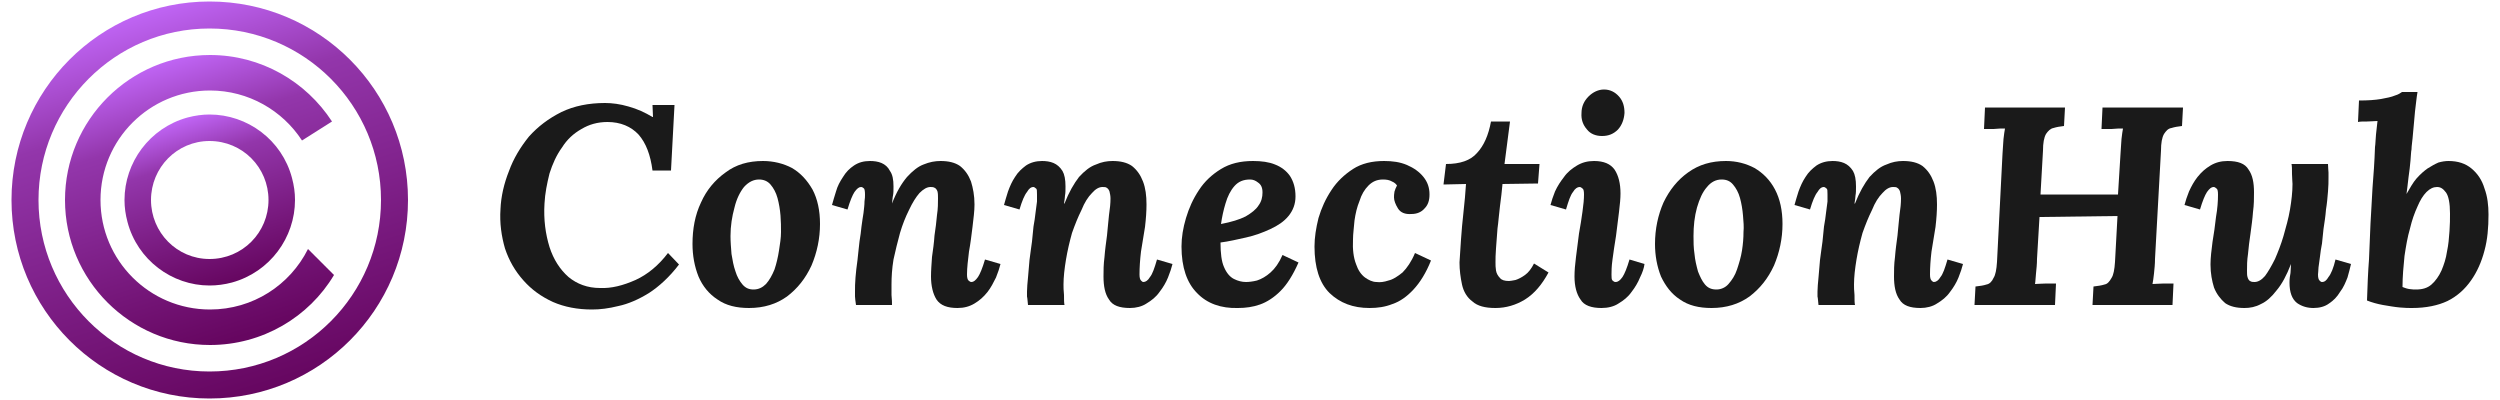
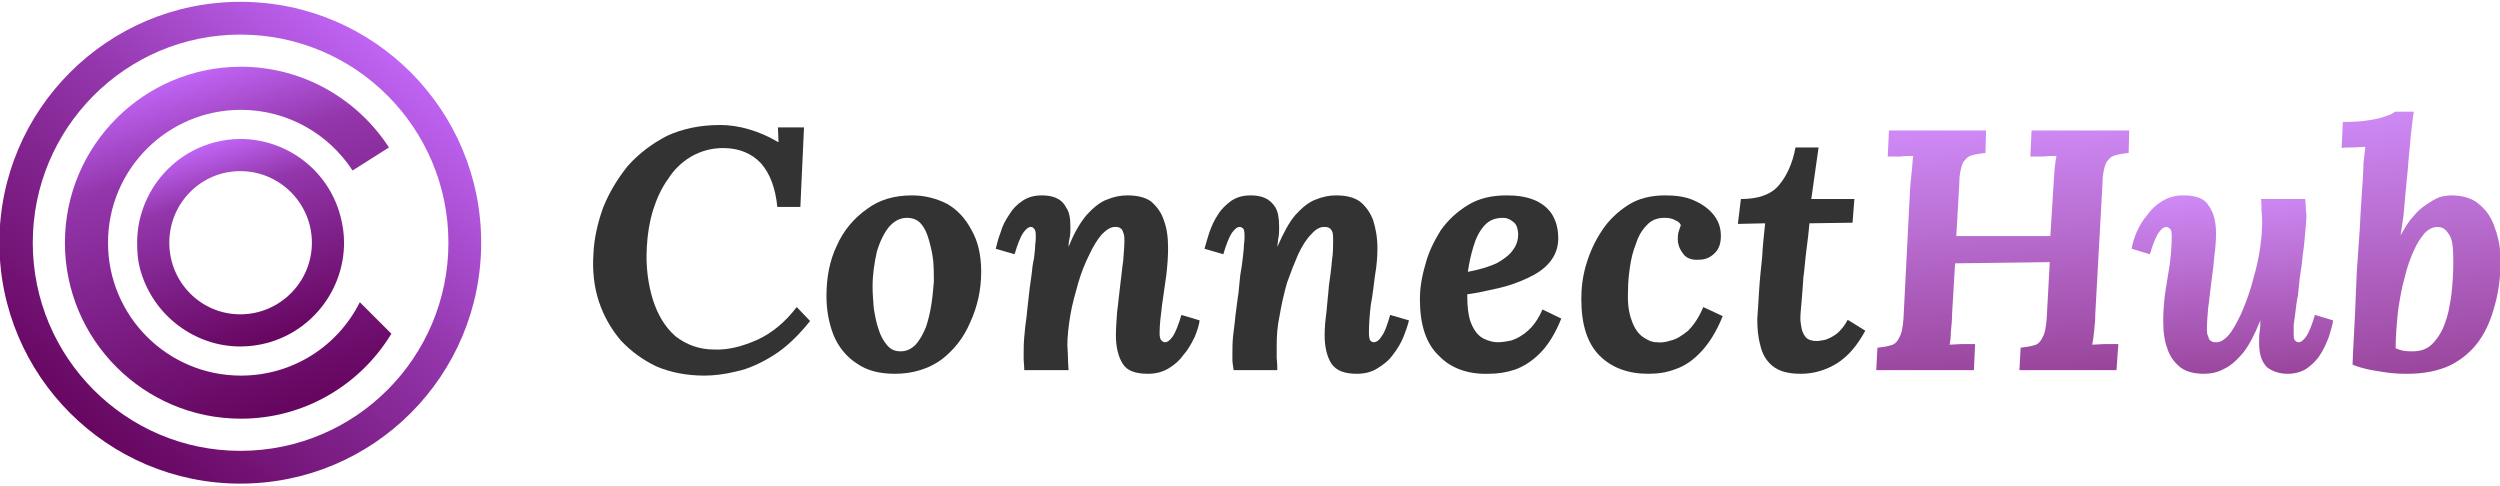
- <svg xmlns="http://www.w3.org/2000/svg" xmlns:xlink="http://www.w3.org/1999/xlink" xml:space="preserve" width="50mm" height="8mm" version="1.1" style="shape-rendering:geometricPrecision; text-rendering:geometricPrecision; image-rendering:optimizeQuality; fill-rule:evenodd; clip-rule:evenodd" viewBox="0 0 5000 800">
+ <svg xmlns="http://www.w3.org/2000/svg" xmlns:xlink="http://www.w3.org/1999/xlink" xml:space="preserve" width="41.2mm" height="8mm" version="1.1" style="shape-rendering:geometricPrecision; text-rendering:geometricPrecision; image-rendering:optimizeQuality; fill-rule:evenodd; clip-rule:evenodd" viewBox="0 0 4120 800">
  <defs>
    <style type="text/css">
   
-     .fil0 {fill:#1A1A1A;fill-rule:nonzero}
-     .fil1 {fill:url(#id0)}
-     .fil2 {fill:url(#id1)}
-     .fil3 {fill:url(#id2)}
+     .fil0 {fill:#333333;fill-rule:nonzero}
+     .fil2 {fill:url(#id0)}
+     .fil3 {fill:url(#id1)}
+     .fil4 {fill:url(#id2)}
+     .fil1 {fill:url(#id3);fill-rule:nonzero}
   
  </style>
-     <linearGradient id="id0" gradientUnits="userSpaceOnUse" x1="300.62" y1="20.31" x2="538.34" y2="779.69">
+     <linearGradient id="id0" gradientUnits="userSpaceOnUse" x1="651.76" y1="89.33" x2="140.88" y2="710.67">
+       <stop offset="0" style="stop-opacity:1; stop-color:#C065F5" />
+       <stop offset="0.412" style="stop-opacity:1; stop-color:#9336AB" />
+       <stop offset="1" style="stop-opacity:1; stop-color:#660660" />
+     </linearGradient>
+     <linearGradient id="id1" gradientUnits="userSpaceOnUse" x1="290.83" y1="127.38" x2="461.51" y2="672.62">
      <stop offset="0" style="stop-opacity:1; stop-color:#C065F5" />
      <stop offset="0.251" style="stop-opacity:1; stop-color:#9336AB" />
      <stop offset="1" style="stop-opacity:1; stop-color:#660660" />
    </linearGradient>
-     <linearGradient id="id1" gradientUnits="userSpaceOnUse" xlink:href="#id0" x1="313.99" y1="127.38" x2="484.67" y2="672.62">
+     <linearGradient id="id2" gradientUnits="userSpaceOnUse" xlink:href="#id1" x1="345.18" y1="236.65" x2="447.46" y2="563.35">
  </linearGradient>
-     <linearGradient id="id2" gradientUnits="userSpaceOnUse" xlink:href="#id0" x1="368.34" y1="236.65" x2="470.62" y2="563.35">
-   </linearGradient>
+     <linearGradient id="id3" gradientUnits="objectBoundingBox" x1="45.173%" y1="0%" x2="54.827%" y2="166.244%">
+       <stop offset="0" style="stop-opacity:1; stop-color:#CE89F5" />
+       <stop offset="0.6" style="stop-opacity:1; stop-color:#9A469D" />
+       <stop offset="1" style="stop-opacity:1; stop-color:#660245" />
+     </linearGradient>
  </defs>
  <g id="Layer_x0020_1">
-     <g id="_1984812199232">
-       <path class="fil0" d="M1210 206c14,0 30,2 47,7 18,5 33,12 48,21l1 0 -1 -24 44 0 -7 131 -37 0c-4,-31 -13,-55 -28,-72 -15,-16 -36,-25 -62,-25 -20,0 -37,5 -52,14 -16,9 -29,21 -39,37 -11,15 -19,33 -25,52 -5,20 -9,40 -10,60 -2,32 2,61 10,87 8,25 21,45 38,60 17,14 38,22 63,22 23,1 46,-5 71,-16 24,-11 46,-29 65,-54l22 23c-19,25 -40,44 -60,57 -21,13 -42,22 -61,26 -20,5 -37,7 -53,7 -29,0 -55,-5 -78,-15 -24,-11 -43,-25 -59,-43 -17,-19 -29,-40 -37,-64 -7,-24 -11,-51 -9,-79 1,-25 7,-51 17,-76 9,-25 23,-48 40,-69 18,-20 39,-36 65,-49 25,-12 54,-18 87,-18z" />
-       <path id="1" class="fil0" d="M1526 322c21,0 41,5 58,14 17,10 30,24 41,43 10,19 15,42 15,69 0,29 -6,57 -17,83 -12,26 -28,46 -49,62 -21,15 -46,23 -76,23 -25,0 -46,-5 -63,-17 -17,-11 -30,-27 -38,-46 -8,-20 -12,-42 -12,-65 0,-30 5,-58 17,-83 11,-25 28,-45 49,-60 21,-16 46,-23 75,-23zm-8 37c-11,0 -21,5 -30,15 -8,10 -15,24 -19,41 -5,18 -8,37 -8,57 0,12 1,23 2,36 2,12 4,24 8,35 3,10 8,19 14,26 6,7 13,10 22,10 10,0 18,-4 25,-11 7,-8 12,-17 17,-29 4,-12 7,-25 9,-38 2,-13 4,-25 4,-37 0,-10 0,-21 -1,-33 -1,-12 -3,-24 -6,-35 -3,-11 -8,-20 -14,-27 -6,-7 -14,-10 -23,-10z" />
-       <path id="2" class="fil0" d="M1915 616c-20,0 -34,-5 -42,-17 -7,-11 -11,-27 -11,-46 0,-12 1,-24 2,-39 2,-14 4,-28 5,-43 2,-14 4,-28 5,-41 2,-13 2,-24 2,-33 0,-5 0,-10 -1,-14 -1,-3 -3,-6 -5,-7 -3,-2 -6,-2 -9,-2 -7,0 -14,4 -22,12 -7,8 -14,19 -21,34 -7,14 -13,29 -18,46 -5,18 -9,35 -13,53 -3,18 -4,35 -4,50 0,5 0,12 0,21 1,9 1,16 1,20l-72 0c-1,-8 -2,-13 -2,-17 0,-3 0,-6 0,-10 0,-8 0,-17 1,-28 1,-11 2,-22 4,-35 1,-13 3,-25 4,-37 2,-11 3,-21 4,-30 1,-10 3,-19 4,-27 1,-9 2,-16 2,-23 1,-6 1,-11 1,-14 0,-7 -1,-11 -2,-12 -2,-2 -4,-3 -6,-3 -4,0 -8,3 -13,10 -4,6 -9,18 -14,35l-31 -9c2,-8 5,-17 8,-27 3,-11 8,-20 14,-29 6,-10 13,-17 22,-23 9,-6 19,-9 32,-9 8,0 16,1 23,4 7,3 13,8 17,16 5,7 7,17 7,31 0,7 0,13 -1,18 -1,4 -1,9 -2,16l0 0c9,-23 19,-40 30,-53 11,-12 22,-21 33,-25 12,-5 23,-7 34,-7 16,0 29,3 39,10 10,8 17,18 22,31 4,13 7,28 7,46 0,13 -2,28 -4,45 -2,16 -4,33 -7,49 -2,17 -4,32 -4,46 0,6 1,10 3,12 2,2 4,3 6,3 4,0 8,-3 13,-10 4,-6 9,-18 14,-35l31 9c-2,8 -5,17 -9,27 -5,10 -10,20 -17,29 -8,10 -16,17 -26,23 -10,6 -21,9 -34,9z" />
-       <path id="3" class="fil0" d="M2260 616c-21,0 -35,-5 -42,-17 -8,-11 -11,-27 -11,-46 0,-12 0,-24 2,-39 1,-14 3,-28 5,-43 1,-14 3,-28 4,-41 2,-13 3,-24 3,-33 0,-5 -1,-10 -2,-14 -1,-3 -3,-6 -5,-7 -2,-2 -5,-2 -9,-2 -7,0 -14,4 -21,12 -8,8 -15,19 -21,34 -7,14 -13,29 -19,46 -5,18 -9,35 -12,53 -3,18 -5,35 -5,50 0,5 0,12 1,21 0,9 0,16 1,20l-73 0c-1,-8 -1,-13 -2,-17 0,-3 0,-6 0,-10 0,-8 1,-17 2,-28 1,-11 2,-22 3,-35 2,-13 3,-25 5,-37 1,-11 2,-21 3,-30 2,-10 3,-19 4,-27 1,-9 2,-16 3,-23 0,-6 0,-11 0,-14 0,-7 0,-11 -2,-12 -2,-2 -4,-3 -5,-3 -5,0 -9,3 -13,10 -5,6 -10,18 -15,35l-31 -9c2,-8 5,-17 8,-27 4,-11 8,-20 14,-29 6,-10 14,-17 22,-23 9,-6 20,-9 32,-9 8,0 16,1 23,4 7,3 13,8 18,16 4,7 6,17 6,31 0,7 0,13 -1,18 0,4 -1,9 -2,16l1 0c9,-23 19,-40 29,-53 11,-12 22,-21 34,-25 11,-5 22,-7 33,-7 16,0 29,3 39,10 10,8 17,18 22,31 5,13 7,28 7,46 0,13 -1,28 -3,45 -3,16 -5,33 -8,49 -2,17 -3,32 -3,46 0,6 1,10 3,12 2,2 3,3 5,3 4,0 9,-3 13,-10 5,-6 9,-18 14,-35l31 9c-2,8 -5,17 -9,27 -4,10 -10,20 -17,29 -7,10 -16,17 -26,23 -9,6 -21,9 -33,9z" />
-       <path id="4" class="fil0" d="M2506 322c17,0 32,2 44,7 13,5 23,13 30,23 7,11 11,24 11,41 0,15 -5,28 -14,39 -9,11 -21,19 -36,26 -15,7 -31,13 -49,17 -18,4 -35,8 -51,10 0,21 2,38 7,49 5,12 12,20 20,24 8,4 16,6 24,6 6,0 14,-1 22,-3 9,-3 18,-8 27,-16 9,-8 17,-19 24,-35l32 15c-11,25 -23,44 -36,57 -13,13 -27,22 -41,27 -14,5 -29,7 -44,7 -34,1 -62,-9 -82,-30 -20,-20 -31,-51 -31,-93 0,-18 3,-37 9,-57 6,-20 14,-38 26,-56 11,-17 26,-31 44,-42 18,-11 39,-16 64,-16zm-6 37c-13,0 -23,4 -31,13 -8,9 -14,21 -18,35 -4,13 -7,27 -9,41 21,-4 37,-9 49,-15 12,-7 21,-14 26,-22 6,-8 8,-17 8,-26 0,-10 -3,-16 -9,-20 -5,-4 -10,-6 -16,-6z" />
-       <path id="5" class="fil0" d="M2768 322c17,0 32,2 46,8 14,6 25,14 33,24 8,10 12,21 12,35 0,12 -3,21 -10,28 -6,7 -15,11 -26,11 -13,1 -22,-3 -27,-11 -5,-8 -8,-16 -8,-22 0,-3 0,-7 1,-12 1,-4 3,-8 5,-12 -2,-3 -5,-6 -10,-8 -5,-3 -11,-4 -18,-4 -12,0 -21,4 -29,12 -8,8 -14,18 -18,31 -5,12 -8,25 -10,39 -1,14 -3,26 -3,38 -1,20 1,36 6,49 4,12 10,21 18,27 7,5 15,9 23,9 7,1 15,0 24,-3 9,-2 18,-8 28,-16 9,-9 18,-22 25,-39l32 15c-10,25 -22,44 -35,58 -13,14 -27,24 -42,29 -15,6 -30,8 -46,8 -33,0 -59,-10 -80,-30 -20,-20 -30,-51 -30,-93 0,-18 3,-37 8,-57 6,-20 14,-38 26,-56 11,-17 26,-31 43,-42 17,-11 38,-16 62,-16z" />
-       <path id="6" class="fil0" d="M3020 243l-11 85 70 0 -3 39 -71 1c-1,13 -3,28 -5,44 -2,15 -3,31 -5,45 -1,15 -2,29 -3,40 -1,12 -1,21 -1,28 0,5 0,10 1,16 1,6 4,11 8,15 3,4 9,6 18,6 3,0 7,-1 13,-2 6,-2 12,-5 19,-10 7,-5 13,-13 18,-23l29 18c-13,24 -28,42 -47,54 -18,11 -38,17 -59,17 -21,0 -36,-4 -46,-13 -11,-8 -18,-20 -21,-34 -3,-14 -5,-29 -5,-44 1,-13 2,-28 3,-46 1,-17 3,-36 5,-55 2,-19 4,-38 5,-56l-45 1 5 -41c28,0 49,-7 62,-22 14,-15 23,-36 28,-63l38 0z" />
-       <path id="7" class="fil0" d="M3188 322c20,0 33,6 41,17 8,12 12,28 12,48 0,9 -1,21 -3,37 -2,15 -4,31 -6,48 -3,17 -5,33 -7,47 -2,14 -2,24 -2,30 0,6 0,10 2,12 2,2 4,3 6,3 5,0 9,-3 14,-10 4,-6 9,-18 14,-35l30 9c-1,8 -4,17 -9,27 -4,10 -10,20 -17,29 -7,10 -16,17 -26,23 -9,6 -21,9 -34,9 -20,0 -35,-5 -42,-17 -8,-11 -12,-27 -12,-46 0,-11 1,-24 3,-39 2,-15 4,-31 6,-47 3,-16 5,-30 7,-44 2,-14 3,-25 3,-34 0,-7 -1,-11 -3,-12 -2,-2 -4,-3 -6,-3 -4,0 -9,3 -13,10 -5,6 -9,18 -14,35l-31 -9c2,-8 5,-17 9,-27 5,-11 11,-20 18,-29 7,-10 16,-17 26,-23 10,-6 21,-9 34,-9zm20 -143c12,0 22,5 30,14 8,9 11,20 11,33 -1,13 -5,24 -13,33 -9,9 -19,13 -32,13 -12,0 -23,-4 -30,-13 -8,-9 -12,-20 -11,-33 0,-13 5,-24 14,-33 9,-9 20,-14 31,-14z" />
-       <path id="8" class="fil0" d="M3452 322c21,0 40,5 57,14 17,10 31,24 41,43 10,19 15,42 15,69 0,29 -6,57 -17,83 -12,26 -28,46 -49,62 -21,15 -46,23 -76,23 -25,0 -46,-5 -63,-17 -17,-11 -29,-27 -38,-46 -8,-20 -12,-42 -12,-65 0,-30 6,-58 17,-83 12,-25 28,-45 49,-60 22,-16 47,-23 76,-23zm-9 37c-11,0 -21,5 -29,15 -9,10 -15,24 -20,41 -5,18 -7,37 -7,57 0,12 0,23 2,36 1,12 4,24 7,35 4,10 8,19 14,26 6,7 13,10 23,10 9,0 18,-4 24,-11 7,-8 13,-17 17,-29 4,-12 8,-25 10,-38 2,-13 3,-25 3,-37 1,-10 0,-21 -1,-33 -1,-12 -3,-24 -6,-35 -3,-11 -8,-20 -14,-27 -6,-7 -13,-10 -23,-10z" />
-       <path id="9" class="fil0" d="M3841 616c-21,0 -35,-5 -42,-17 -8,-11 -11,-27 -11,-46 0,-12 0,-24 2,-39 1,-14 3,-28 5,-43 1,-14 3,-28 4,-41 2,-13 3,-24 3,-33 0,-5 -1,-10 -2,-14 -1,-3 -3,-6 -5,-7 -2,-2 -5,-2 -9,-2 -7,0 -14,4 -21,12 -8,8 -15,19 -21,34 -7,14 -13,29 -19,46 -5,18 -9,35 -12,53 -3,18 -5,35 -5,50 0,5 0,12 1,21 0,9 0,16 1,20l-73 0c-1,-8 -1,-13 -2,-17 0,-3 0,-6 0,-10 0,-8 1,-17 2,-28 1,-11 2,-22 3,-35 2,-13 3,-25 5,-37 1,-11 2,-21 3,-30 2,-10 3,-19 4,-27 1,-9 2,-16 3,-23 0,-6 0,-11 0,-14 0,-7 0,-11 -2,-12 -2,-2 -4,-3 -5,-3 -5,0 -9,3 -13,10 -5,6 -10,18 -15,35l-31 -9c2,-8 5,-17 8,-27 4,-11 8,-20 14,-29 6,-10 14,-17 22,-23 9,-6 20,-9 32,-9 8,0 16,1 23,4 7,3 13,8 18,16 4,7 6,17 6,31 0,7 0,13 -1,18 0,4 -1,9 -2,16l1 0c9,-23 19,-40 29,-53 11,-12 22,-21 34,-25 11,-5 22,-7 33,-7 16,0 29,3 39,10 10,8 17,18 22,31 5,13 7,28 7,46 0,13 -1,28 -3,45 -3,16 -5,33 -8,49 -2,17 -3,32 -3,46 0,6 1,10 3,12 2,2 3,3 5,3 4,0 9,-3 13,-10 5,-6 9,-18 14,-35l31 9c-2,8 -5,17 -9,27 -4,10 -10,20 -17,29 -7,10 -16,17 -26,23 -9,6 -21,9 -33,9z" />
-       <path id="10" class="fil0" d="M4366 215l-2 37c-8,1 -15,2 -21,4 -7,1 -11,6 -15,12 -4,7 -6,18 -6,33l-12 217c0,10 -1,19 -2,29 -1,9 -2,16 -3,21 7,0 14,-1 23,-1 9,0 16,0 19,0l-2 43 -160 0 2 -37c8,-1 16,-2 22,-4 6,-1 10,-6 14,-13 4,-6 6,-17 7,-32l5 -92 -156 2 -5 84c0,10 -1,19 -2,29 -1,9 -1,16 -2,21 6,0 13,-1 23,-1 9,0 15,0 19,0l-2 43 -161 0 2 -37c9,-1 16,-2 22,-4 6,-1 11,-6 14,-13 4,-6 6,-17 7,-32l11 -216c1,-11 1,-20 2,-30 1,-9 2,-16 3,-21 -6,0 -14,0 -23,1 -9,0 -15,0 -19,0l2 -43 160 0 -2 37c-8,1 -15,2 -21,4 -6,1 -11,6 -15,12 -4,7 -6,18 -6,33l-5 88 155 0 5 -81c1,-11 1,-20 2,-30 1,-9 2,-16 3,-21 -6,0 -14,0 -23,1 -9,0 -16,0 -20,0l2 -43 161 0z" />
-       <path id="11" class="fil0" d="M4489 616c-16,0 -29,-3 -39,-10 -9,-8 -17,-18 -22,-31 -4,-13 -7,-28 -7,-46 0,-14 2,-29 4,-45 3,-17 5,-33 7,-50 3,-17 4,-32 4,-45 0,-7 -1,-11 -3,-12 -2,-2 -4,-3 -6,-3 -4,0 -8,3 -13,10 -4,6 -9,18 -14,35l-31 -9c2,-8 5,-17 9,-27 5,-11 10,-20 17,-29 8,-10 16,-17 26,-23 10,-6 21,-9 34,-9 21,0 35,5 42,17 8,11 11,26 11,46 0,12 0,24 -2,39 -1,14 -3,28 -5,43 -2,14 -4,28 -5,41 -2,13 -2,24 -2,33 0,5 0,10 1,13 1,4 3,7 5,8 3,2 6,2 9,2 7,0 14,-4 21,-12 6,-8 13,-20 20,-34 6,-14 12,-29 17,-46 5,-18 10,-35 13,-53 3,-18 5,-35 5,-51 0,-5 -1,-12 -1,-20 0,-9 0,-16 -1,-20l73 0c0,8 1,13 1,17 0,3 0,6 0,10 0,8 0,17 -1,28 -1,12 -2,24 -4,36 -1,13 -3,26 -5,39 -1,10 -2,20 -3,29 -2,9 -3,18 -4,26 -1,8 -2,16 -3,22 0,6 -1,11 -1,14 0,6 1,10 3,12 2,2 3,3 5,3 5,0 9,-3 13,-10 5,-6 10,-18 14,-35l31 9c-2,8 -4,17 -7,27 -4,10 -8,20 -15,29 -6,10 -13,17 -22,23 -8,6 -19,9 -31,9 -12,0 -23,-3 -33,-10 -10,-8 -15,-21 -15,-41 0,-8 1,-14 2,-19 0,-6 1,-11 1,-18l0 0c-9,23 -18,40 -29,53 -10,13 -20,22 -31,27 -11,6 -22,8 -33,8z" />
-       <path id="12" class="fil0" d="M4835 184c-2,11 -3,24 -5,39 -1,15 -3,30 -4,44 -1,14 -3,25 -3,32 -1,4 -1,11 -2,22 -1,10 -2,21 -4,34 -1,12 -3,23 -4,33l0 0c7,-12 13,-23 20,-31 8,-9 15,-15 22,-20 8,-5 15,-9 22,-12 7,-2 14,-3 20,-3 19,0 34,5 46,15 12,10 21,23 26,40 6,16 8,34 8,52 0,26 -2,50 -8,72 -6,23 -15,43 -27,60 -12,17 -27,31 -47,41 -19,9 -43,14 -71,14 -6,0 -14,0 -24,-1 -11,-1 -22,-3 -34,-5 -11,-2 -22,-5 -32,-9 1,-30 2,-57 4,-82 1,-25 2,-49 3,-72 1,-23 3,-47 4,-71 2,-25 4,-52 5,-82 1,-6 1,-15 2,-25 1,-10 2,-19 3,-27 -6,0 -13,1 -21,1 -8,0 -14,0 -18,1l2 -43c18,0 32,-1 44,-3 11,-2 21,-4 28,-7 7,-2 11,-5 14,-7l31 0zm39 190c-7,0 -14,3 -21,10 -7,7 -13,17 -18,29 -6,13 -11,27 -15,44 -5,17 -8,35 -11,55 -2,20 -4,41 -4,62 3,1 7,3 13,4 6,1 11,1 14,1 13,0 23,-3 31,-10 8,-7 15,-17 20,-28 5,-12 9,-24 11,-38 3,-14 4,-27 5,-41 1,-13 1,-25 1,-35 0,-21 -3,-35 -8,-42 -6,-8 -11,-11 -18,-11z" />
-       <path class="fil1" d="M77 400c0,-189 153,-343 342,-343 190,0 343,154 343,343 0,189 -153,343 -343,343 -189,0 -342,-154 -342,-343zm342 -397c-219,0 -396,178 -396,397 0,219 177,397 396,397 220,0 397,-178 397,-397 0,-219 -177,-397 -397,-397z" />
-       <path class="fil2" d="M201 400c0,-121 98,-219 219,-219 77,0 145,40 184,100l60 -38c-52,-80 -142,-133 -244,-133 -160,0 -290,130 -290,290 0,160 130,290 290,290 105,0 198,-56 248,-140l-52 -52c-36,72 -110,121 -196,121 -121,0 -219,-98 -219,-219z" />
-       <path class="fil3" d="M302 400c0,-65 52,-118 117,-118 66,0 118,53 118,118 0,65 -52,118 -118,118 -65,0 -117,-53 -117,-118zm282 -44c-20,-76 -89,-127 -165,-127 -14,0 -29,2 -44,6 -76,21 -126,90 -126,165 0,15 2,29 6,44 20,76 89,127 164,127 15,0 30,-2 45,-6 76,-21 126,-90 126,-165 0,-15 -2,-29 -6,-44z" />
+     <g id="_2809663997584">
+       <path class="fil0" d="M1187 206c14,0 30,2 47,7 17,5 33,12 48,21l1 0 -1 -24 43 0 -6 131 -38 0c-3,-31 -12,-55 -27,-72 -15,-16 -36,-25 -62,-25 -20,0 -37,5 -53,14 -15,9 -28,21 -38,37 -11,15 -19,33 -25,52 -6,20 -9,40 -10,60 -2,32 2,61 10,87 8,25 20,45 37,60 18,14 39,22 64,22 23,1 46,-5 71,-16 24,-11 46,-29 65,-54l22 23c-20,25 -40,44 -61,57 -21,13 -41,22 -60,26 -20,5 -38,7 -53,7 -29,0 -55,-5 -79,-15 -23,-11 -42,-25 -59,-43 -16,-19 -28,-40 -36,-64 -8,-24 -11,-51 -9,-79 1,-25 7,-51 16,-76 10,-25 24,-48 41,-69 18,-20 39,-36 64,-49 26,-12 55,-18 88,-18z" />
+       <path id="1" class="fil0" d="M1503 322c21,0 40,5 58,14 17,10 30,24 40,43 11,19 16,42 16,69 0,29 -6,57 -18,83 -11,26 -27,46 -48,62 -21,15 -47,23 -76,23 -25,0 -46,-5 -63,-17 -17,-11 -30,-27 -38,-46 -8,-20 -12,-42 -12,-65 0,-30 5,-58 17,-83 11,-25 28,-45 49,-60 21,-16 46,-23 75,-23zm-8 37c-12,0 -21,5 -30,15 -8,10 -15,24 -20,41 -4,18 -7,37 -7,57 0,12 1,23 2,36 2,12 4,24 8,35 3,10 8,19 14,26 6,7 13,10 22,10 10,0 18,-4 25,-11 7,-8 12,-17 17,-29 4,-12 7,-25 9,-38 2,-13 3,-25 4,-37 0,-10 0,-21 -1,-33 -1,-12 -4,-24 -7,-35 -3,-11 -7,-20 -13,-27 -6,-7 -14,-10 -23,-10z" />
+       <path id="2" class="fil0" d="M1892 616c-21,0 -35,-5 -42,-17 -7,-11 -11,-27 -11,-46 0,-12 1,-24 2,-39 2,-14 3,-28 5,-43 2,-14 3,-28 5,-41 1,-13 2,-24 2,-33 0,-5 0,-10 -2,-14 -1,-3 -2,-6 -5,-7 -2,-2 -5,-2 -9,-2 -6,0 -13,4 -21,12 -7,8 -14,19 -21,34 -7,14 -13,29 -18,46 -5,18 -10,35 -13,53 -3,18 -5,35 -5,50 0,5 1,12 1,21 0,9 1,16 1,20l-73 0c0,-8 -1,-13 -1,-17 0,-3 0,-6 0,-10 0,-8 0,-17 1,-28 1,-11 2,-22 4,-35 1,-13 3,-25 4,-37 1,-11 3,-21 4,-30 1,-10 2,-19 4,-27 1,-9 2,-16 2,-23 1,-6 1,-11 1,-14 0,-7 -1,-11 -3,-12 -1,-2 -3,-3 -5,-3 -4,0 -8,3 -13,10 -4,6 -9,18 -14,35l-31 -9c2,-8 4,-17 8,-27 3,-11 8,-20 14,-29 6,-10 13,-17 22,-23 9,-6 19,-9 32,-9 8,0 16,1 23,4 7,3 13,8 17,16 5,7 7,17 7,31 0,7 0,13 -1,18 -1,4 -2,9 -2,16l0 0c9,-23 19,-40 30,-53 11,-12 22,-21 33,-25 12,-5 23,-7 34,-7 16,0 29,3 39,10 9,8 17,18 21,31 5,13 7,28 7,46 0,13 -1,28 -3,45 -2,16 -5,33 -7,49 -2,17 -4,32 -4,46 0,6 1,10 3,12 2,2 4,3 6,3 4,0 8,-3 13,-10 4,-6 9,-18 14,-35l30 9c-1,8 -4,17 -8,27 -5,10 -10,20 -18,29 -7,10 -15,17 -25,23 -10,6 -21,9 -34,9z" />
+       <path id="3" class="fil0" d="M2236 616c-20,0 -34,-5 -42,-17 -7,-11 -11,-27 -11,-46 0,-12 1,-24 3,-39 1,-14 3,-28 4,-43 2,-14 4,-28 5,-41 2,-13 2,-24 2,-33 0,-5 0,-10 -1,-14 -1,-3 -3,-6 -5,-7 -3,-2 -6,-2 -9,-2 -7,0 -14,4 -21,12 -8,8 -15,19 -22,34 -6,14 -12,29 -18,46 -5,18 -9,35 -12,53 -4,18 -5,35 -5,50 0,5 0,12 0,21 1,9 1,16 1,20l-72 0c-1,-8 -2,-13 -2,-17 0,-3 0,-6 0,-10 0,-8 0,-17 1,-28 1,-11 3,-22 4,-35 2,-13 3,-25 5,-37 1,-11 2,-21 3,-30 2,-10 3,-19 4,-27 1,-9 2,-16 2,-23 1,-6 1,-11 1,-14 0,-7 -1,-11 -2,-12 -2,-2 -4,-3 -6,-3 -4,0 -8,3 -13,10 -4,6 -9,18 -14,35l-31 -9c2,-8 5,-17 8,-27 4,-11 8,-20 14,-29 6,-10 14,-17 22,-23 9,-6 19,-9 32,-9 8,0 16,1 23,4 7,3 13,8 18,16 4,7 6,17 6,31 0,7 0,13 -1,18 -1,4 -1,9 -2,16l0 0c10,-23 19,-40 30,-53 11,-12 22,-21 33,-25 12,-5 23,-7 34,-7 16,0 29,3 39,10 10,8 17,18 22,31 4,13 7,28 7,46 0,13 -1,28 -4,45 -2,16 -4,33 -7,49 -2,17 -3,32 -3,46 0,6 1,10 2,12 2,2 4,3 6,3 4,0 9,-3 13,-10 5,-6 9,-18 14,-35l31 9c-2,8 -5,17 -9,27 -4,10 -10,20 -17,29 -7,10 -16,17 -26,23 -9,6 -21,9 -34,9z" />
+       <path id="4" class="fil0" d="M2483 322c17,0 31,2 44,7 13,5 23,13 30,23 7,11 11,24 11,41 0,15 -5,28 -14,39 -9,11 -21,19 -36,26 -15,7 -31,13 -49,17 -18,4 -35,8 -51,10 0,21 2,38 7,49 5,12 12,20 20,24 8,4 16,6 23,6 7,0 14,-1 23,-3 9,-3 18,-8 27,-16 9,-8 17,-19 24,-35l31 15c-10,25 -22,44 -35,57 -13,13 -27,22 -41,27 -15,5 -29,7 -44,7 -34,1 -62,-9 -82,-30 -21,-20 -31,-51 -31,-93 0,-18 3,-37 9,-57 5,-20 14,-38 25,-56 12,-17 27,-31 45,-42 18,-11 39,-16 64,-16zm-6 37c-13,0 -23,4 -31,13 -8,9 -14,21 -18,35 -4,13 -7,27 -9,41 21,-4 37,-9 49,-15 12,-7 21,-14 26,-22 6,-8 8,-17 8,-26 -1,-10 -3,-16 -9,-20 -5,-4 -10,-6 -16,-6z" />
+       <path id="5" class="fil0" d="M2744 322c18,0 33,2 47,8 14,6 25,14 33,24 8,10 12,21 12,35 0,12 -3,21 -10,28 -7,7 -15,11 -26,11 -13,1 -22,-3 -27,-11 -6,-8 -8,-16 -8,-22 0,-3 0,-7 1,-12 1,-4 3,-8 4,-12 -1,-3 -4,-6 -9,-8 -5,-3 -11,-4 -18,-4 -12,0 -22,4 -29,12 -8,8 -14,18 -18,31 -5,12 -8,25 -10,39 -2,14 -3,26 -3,38 -1,20 1,36 6,49 4,12 10,21 18,27 7,5 15,9 23,9 7,1 15,0 24,-3 9,-2 18,-8 28,-16 9,-9 18,-22 25,-39l32 15c-10,25 -22,44 -35,58 -13,14 -27,24 -42,29 -15,6 -30,8 -46,8 -33,0 -60,-10 -80,-30 -20,-20 -30,-51 -30,-93 0,-18 2,-37 8,-57 6,-20 14,-38 26,-56 11,-17 26,-31 43,-42 17,-11 38,-16 61,-16z" />
+       <path id="6" class="fil0" d="M2997 243l-12 85 71 0 -3 39 -71 1c-1,13 -3,28 -5,44 -2,15 -3,31 -5,45 -1,15 -2,29 -3,40 -1,12 -2,21 -2,28 0,5 1,10 2,16 1,6 4,11 7,15 4,4 10,6 18,6 4,0 8,-1 14,-2 6,-2 12,-5 19,-10 6,-5 13,-13 18,-23l29 18c-13,24 -28,42 -47,54 -18,11 -38,17 -59,17 -21,0 -36,-4 -47,-13 -10,-8 -17,-20 -20,-34 -4,-14 -5,-29 -5,-44 1,-13 2,-28 3,-46 1,-17 3,-36 5,-55 1,-19 3,-38 5,-56l-45 1 5 -41c28,0 49,-7 62,-22 13,-15 23,-36 28,-63l38 0z" />
+       <path id="7" class="fil1" d="M3509 215l-1 37c-9,1 -16,2 -22,4 -6,1 -11,6 -15,12 -3,7 -6,18 -6,33l-12 217c0,10 -1,19 -2,29 -1,9 -2,16 -3,21 7,0 14,-1 23,-1 9,0 16,0 20,0l-3 43 -160 0 2 -37c8,-1 16,-2 22,-4 6,-1 11,-6 14,-13 4,-6 6,-17 7,-32l5 -92 -156 2 -5 84c0,10 -1,19 -2,29 0,9 -1,16 -2,21 6,0 14,-1 23,-1 9,0 16,0 19,0l-2 43 -161 0 2 -37c9,-1 16,-2 22,-4 6,-1 11,-6 14,-13 4,-6 6,-17 7,-32l11 -216c1,-11 2,-20 3,-30 1,-9 1,-16 2,-21 -6,0 -13,0 -22,1 -10,0 -16,0 -20,0l2 -43 160 0 -1 37c-9,1 -16,2 -22,4 -6,1 -11,6 -15,12 -3,7 -6,18 -6,33l-5 88 155 0 5 -81c1,-11 1,-20 2,-30 1,-9 2,-16 3,-21 -6,0 -14,0 -23,1 -9,0 -16,0 -20,0l2 -43 161 0z" />
+       <path id="8" class="fil1" d="M3632 616c-15,0 -28,-3 -38,-10 -10,-8 -18,-18 -22,-31 -5,-13 -7,-28 -7,-46 0,-14 1,-29 3,-45 3,-17 5,-33 8,-50 2,-17 3,-32 3,-45 0,-7 -1,-11 -3,-12 -2,-2 -4,-3 -6,-3 -4,0 -8,3 -13,10 -4,6 -9,18 -14,35l-30 -9c1,-8 4,-17 8,-27 5,-11 10,-20 18,-29 7,-10 15,-17 25,-23 10,-6 21,-9 34,-9 21,0 35,5 42,17 8,11 12,26 12,46 0,12 -1,24 -3,39 -1,14 -3,28 -5,43 -2,14 -3,28 -5,41 -1,13 -2,24 -2,33 0,5 0,10 2,13 1,4 2,7 5,8 2,2 5,2 9,2 6,0 13,-4 20,-12 7,-8 13,-20 20,-34 6,-14 12,-29 17,-46 5,-18 10,-35 13,-53 3,-18 5,-35 5,-51 0,-5 0,-12 -1,-20 0,-9 0,-16 -1,-20l73 0c1,8 1,13 1,17 0,3 1,6 1,10 0,8 -1,17 -2,28 -1,12 -2,24 -4,36 -1,13 -3,26 -5,39 -1,10 -2,20 -3,29 -2,9 -3,18 -4,26 -1,8 -2,16 -3,22 0,6 0,11 0,14 0,6 0,10 2,12 2,2 4,3 6,3 4,0 8,-3 13,-10 4,-6 9,-18 14,-35l30 9c-1,8 -4,17 -7,27 -4,10 -8,20 -14,29 -6,10 -14,17 -22,23 -9,6 -20,9 -32,9 -12,0 -23,-3 -33,-10 -9,-8 -14,-21 -14,-41 0,-8 0,-14 1,-19 1,-6 1,-11 1,-18l0 0c-9,23 -18,40 -28,53 -11,13 -21,22 -32,27 -11,6 -22,8 -33,8z" />
+       <path id="9" class="fil1" d="M3978 184c-2,11 -3,24 -5,39 -1,15 -3,30 -4,44 -1,14 -2,25 -3,32 0,4 -1,11 -2,22 -1,10 -2,21 -3,34 -2,12 -3,23 -5,33l0 0c7,-12 13,-23 21,-31 7,-9 14,-15 22,-20 7,-5 14,-9 21,-12 7,-2 14,-3 20,-3 19,0 35,5 46,15 12,10 21,23 26,40 6,16 9,34 9,52 0,26 -3,50 -9,72 -6,23 -14,43 -26,60 -12,17 -28,31 -48,41 -19,9 -43,14 -70,14 -6,0 -15,0 -25,-1 -11,-1 -22,-3 -34,-5 -11,-2 -22,-5 -32,-9 1,-30 3,-57 4,-82 1,-25 2,-49 3,-72 2,-23 3,-47 5,-71 1,-25 3,-52 5,-82 0,-6 1,-15 1,-25 1,-10 2,-19 3,-27 -6,0 -13,1 -21,1 -8,0 -14,0 -18,1l2 -43c18,0 32,-1 44,-3 12,-2 21,-4 28,-7 7,-2 12,-5 14,-7l31 0zm39 190c-7,0 -14,3 -21,10 -6,7 -13,17 -18,29 -6,13 -11,27 -15,44 -5,17 -8,35 -11,55 -2,20 -4,41 -4,62 3,1 7,3 13,4 6,1 11,1 14,1 13,0 23,-3 31,-10 8,-7 15,-17 20,-28 5,-12 9,-24 11,-38 3,-14 4,-27 5,-41 1,-13 1,-25 1,-35 0,-21 -2,-35 -8,-42 -5,-8 -11,-11 -18,-11z" />
+       <path class="fil2" d="M54 400c0,-189 153,-343 342,-343 190,0 343,154 343,343 0,189 -153,343 -343,343 -189,0 -342,-154 -342,-343zm342 -397c-219,0 -397,178 -397,397 0,219 178,397 397,397 220,0 397,-178 397,-397 0,-219 -177,-397 -397,-397z" />
+       <path class="fil3" d="M178 400c0,-121 98,-219 219,-219 77,0 145,40 184,100l60 -38c-52,-80 -142,-133 -244,-133 -160,0 -290,130 -290,290 0,160 130,290 290,290 105,0 197,-56 248,-140l-52 -52c-36,72 -110,121 -196,121 -121,0 -219,-98 -219,-219z" />
+       <path class="fil4" d="M279 400c0,-65 52,-118 117,-118 65,0 118,53 118,118 0,65 -53,118 -118,118 -65,0 -117,-53 -117,-118zm282 -44c-20,-76 -89,-127 -165,-127 -14,0 -29,2 -44,6 -76,21 -126,90 -126,165 0,15 1,29 5,44 21,76 90,127 165,127 15,0 30,-2 45,-6 76,-21 126,-90 126,-165 0,-15 -2,-29 -6,-44z" />
    </g>
  </g>
</svg>
